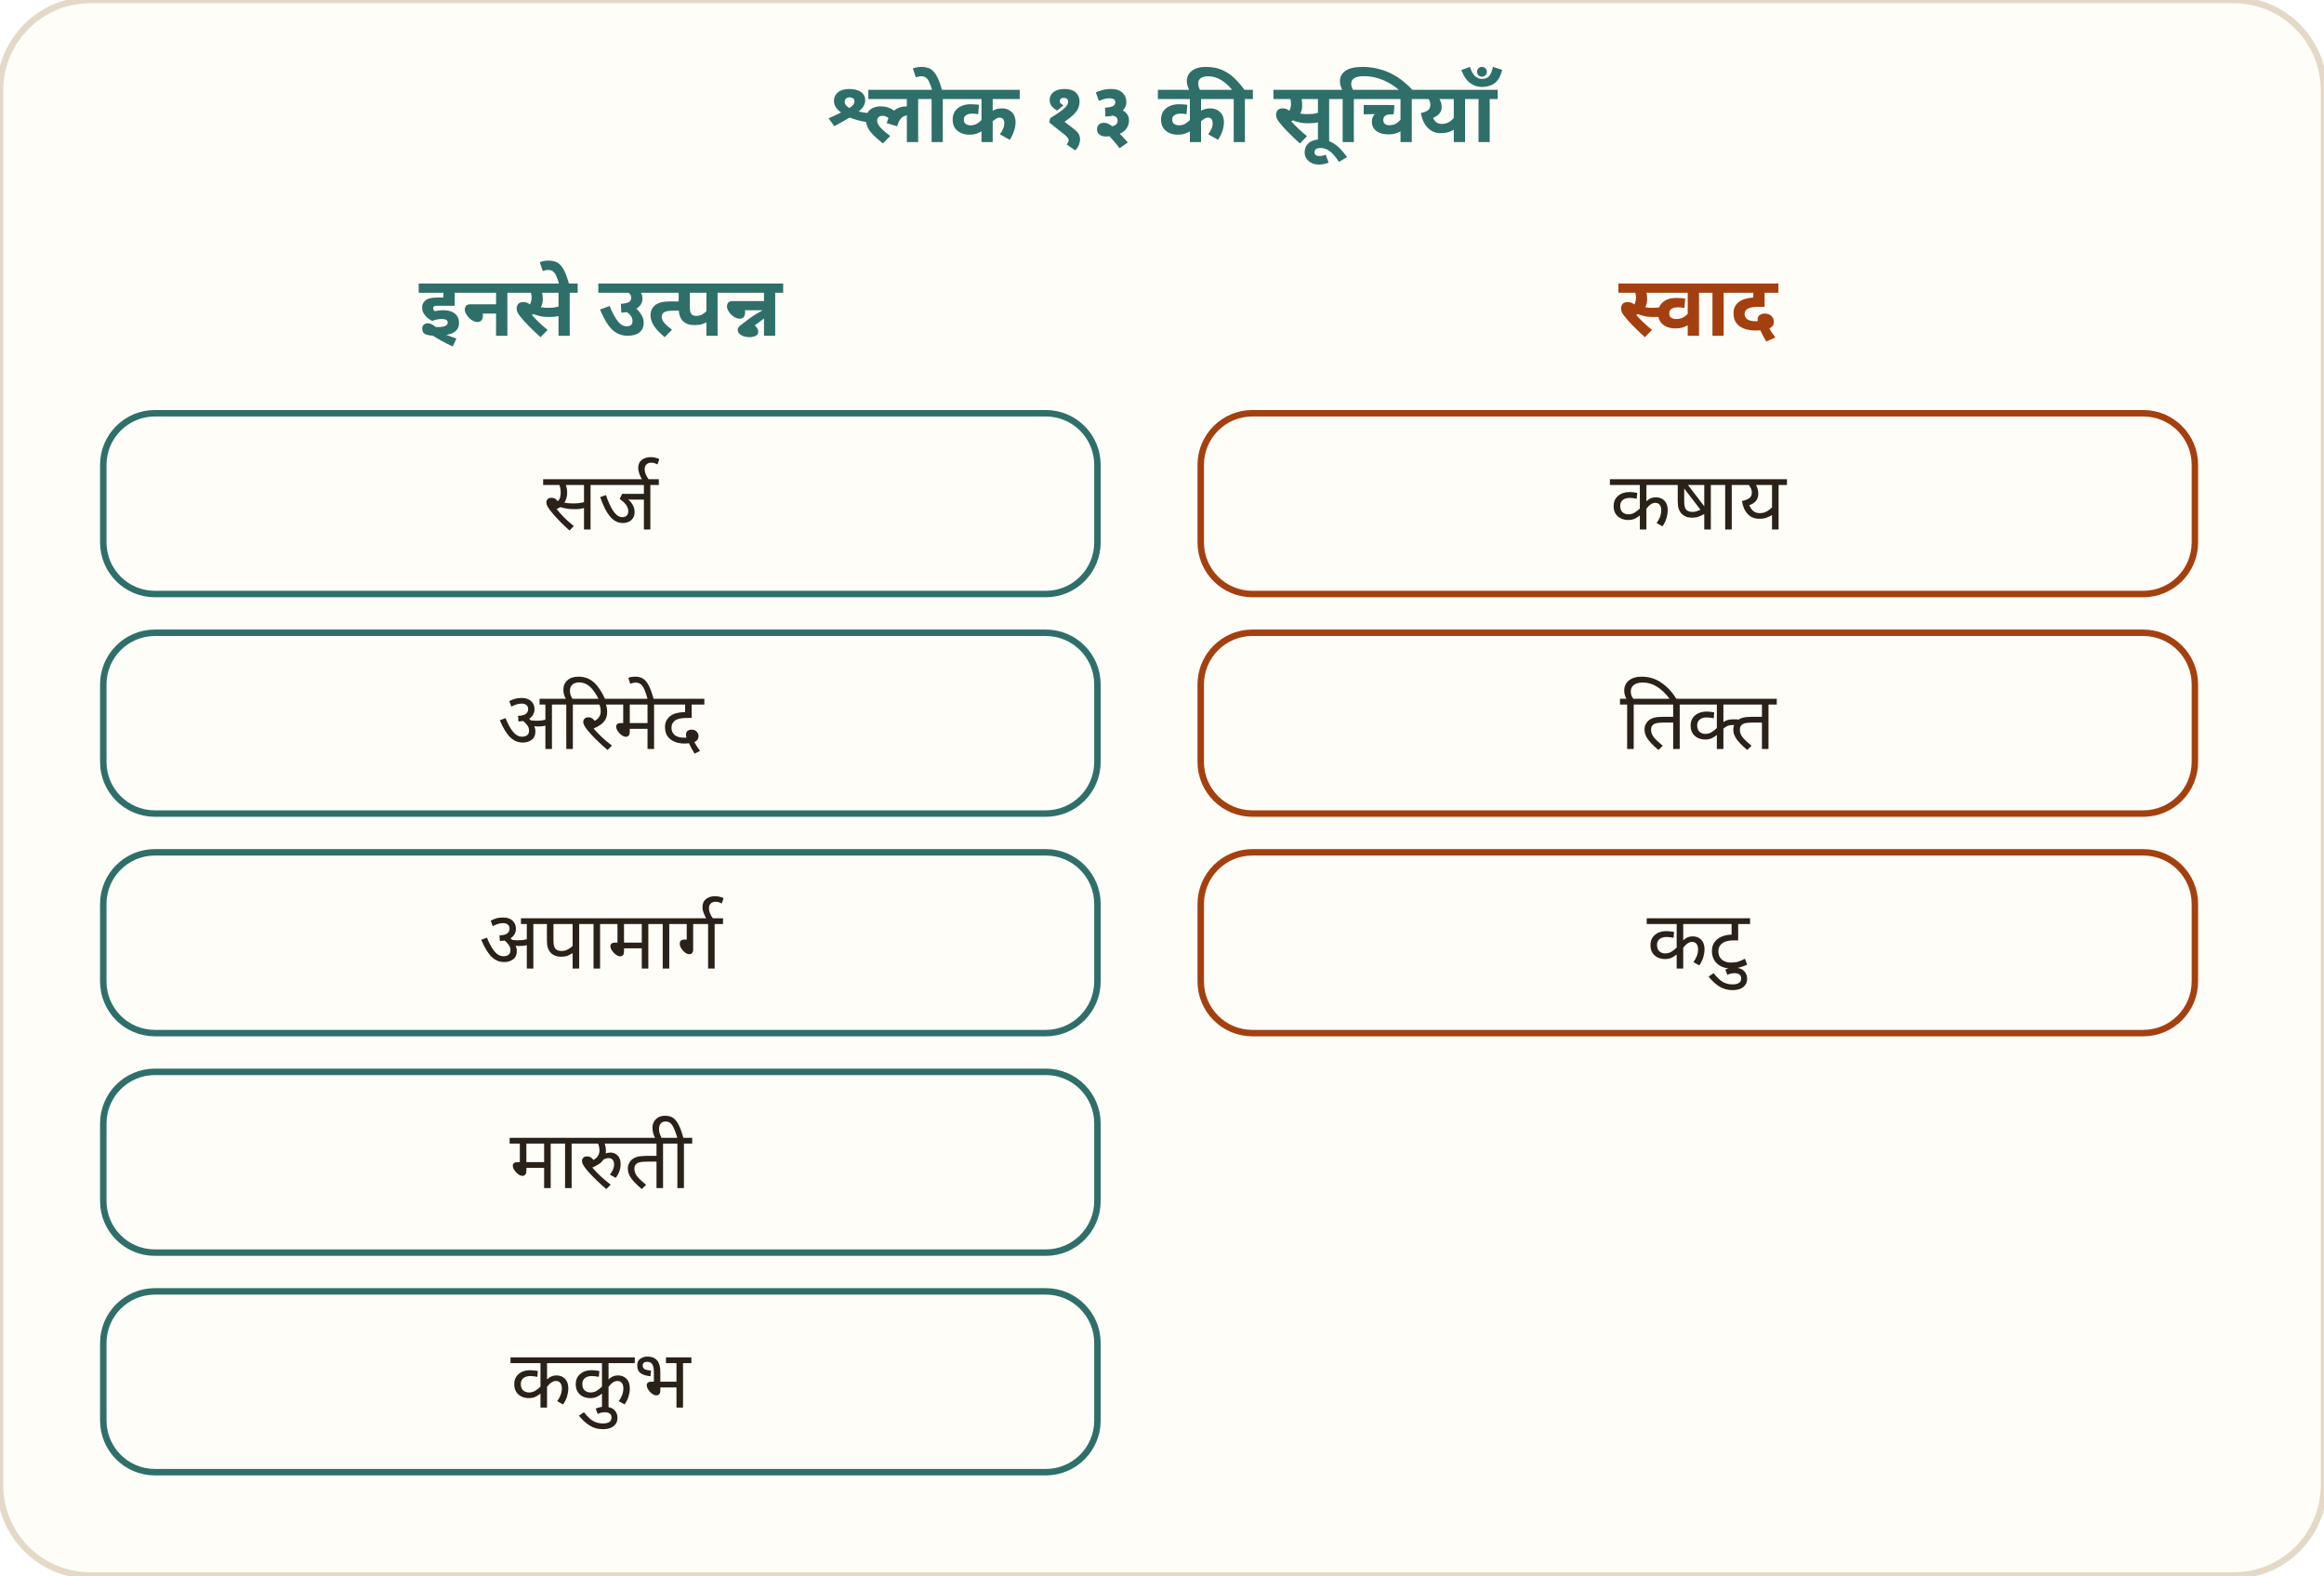
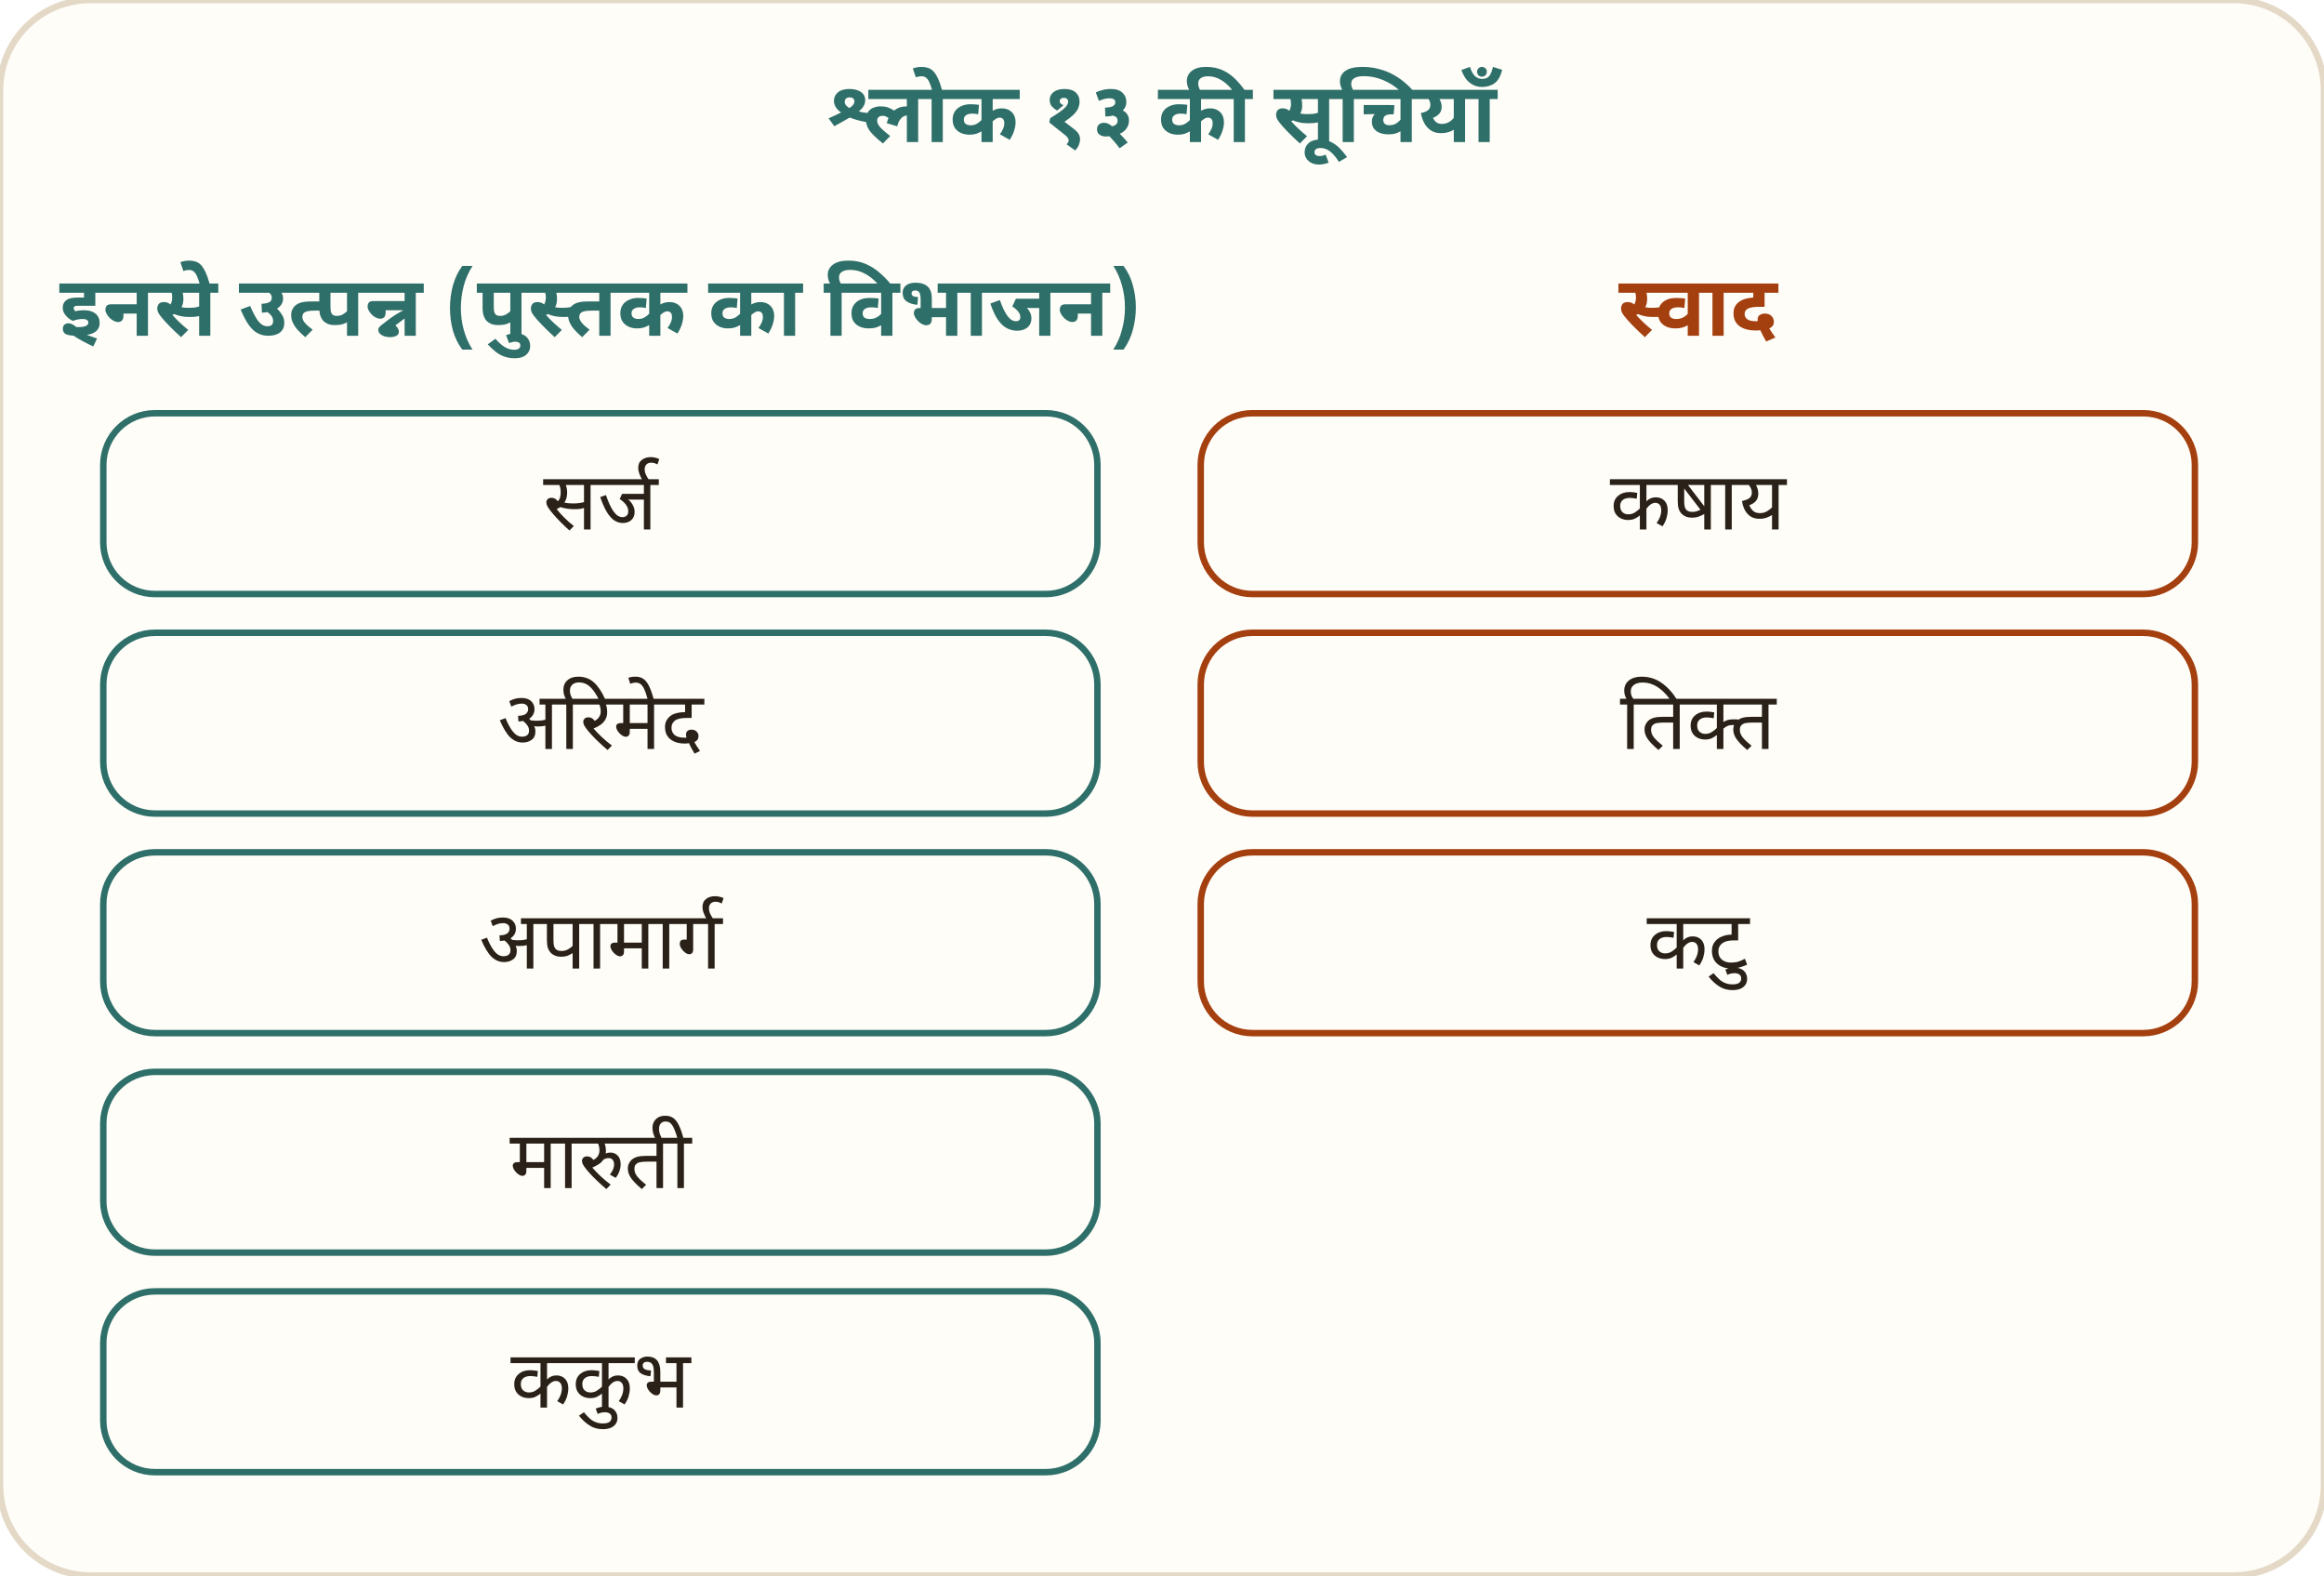
<svg xmlns="http://www.w3.org/2000/svg" viewBox="0 0 360 244" role="img">
  <rect width="360" height="244" rx="14" fill="#fffdf8" stroke="#e4d9c6" />
  <text x="180" y="22" font-family="'Noto Sans Devanagari','Mukta','Nirmala UI','Mangal',sans-serif" font-size="13" font-weight="700" fill="#2f6f6a" text-anchor="middle">श्लोक १३ की सूचियाँ</text>
-   <text x="93" y="52" font-family="'Noto Sans Devanagari','Mukta','Nirmala UI','Mangal',sans-serif" font-size="13" font-weight="700" fill="#2f6f6a" text-anchor="middle">इनसे उत्पन्न</text>
+   <text x="93" y="52" font-family="'Noto Sans Devanagari','Mukta','Nirmala UI','Mangal',sans-serif" font-size="13" font-weight="700" fill="#2f6f6a" text-anchor="middle">इनसे उत्पन्न (पुस्तक का विभाजन)</text>
  <rect x="16" y="64" width="154" height="28" rx="8" fill="#fffdf8" stroke="#2f6f6a" />
  <text x="93.0" y="82.0" font-family="'Noto Sans Devanagari','Mukta','Nirmala UI','Mangal',sans-serif" font-size="12.5" font-weight="500" fill="#2a2118" text-anchor="middle">सर्ज</text>
  <rect x="16" y="98" width="154" height="28" rx="8" fill="#fffdf8" stroke="#2f6f6a" />
  <text x="93.0" y="116.0" font-family="'Noto Sans Devanagari','Mukta','Nirmala UI','Mangal',sans-serif" font-size="12.5" font-weight="500" fill="#2a2118" text-anchor="middle">अरिमेद</text>
  <rect x="16" y="132" width="154" height="28" rx="8" fill="#fffdf8" stroke="#2f6f6a" />
  <text x="93.0" y="150.0" font-family="'Noto Sans Devanagari','Mukta','Nirmala UI','Mangal',sans-serif" font-size="12.5" font-weight="500" fill="#2a2118" text-anchor="middle">अपामार्ग</text>
  <rect x="16" y="166" width="154" height="28" rx="8" fill="#fffdf8" stroke="#2f6f6a" />
  <text x="93.0" y="184.0" font-family="'Noto Sans Devanagari','Mukta','Nirmala UI','Mangal',sans-serif" font-size="12.5" font-weight="500" fill="#2a2118" text-anchor="middle">मारुती</text>
  <rect x="16" y="200" width="154" height="28" rx="8" fill="#fffdf8" stroke="#2f6f6a" />
  <text x="93.0" y="218.0" font-family="'Noto Sans Devanagari','Mukta','Nirmala UI','Mangal',sans-serif" font-size="12.5" font-weight="500" fill="#2a2118" text-anchor="middle">ककुभ</text>
  <text x="263" y="52" font-family="'Noto Sans Devanagari','Mukta','Nirmala UI','Mangal',sans-serif" font-size="13" font-weight="700" fill="#a4400f" text-anchor="middle">स्वाद</text>
  <rect x="186" y="64" width="154" height="28" rx="8" fill="#fffdf8" stroke="#a4400f" />
  <text x="263.0" y="82.0" font-family="'Noto Sans Devanagari','Mukta','Nirmala UI','Mangal',sans-serif" font-size="12.5" font-weight="500" fill="#2a2118" text-anchor="middle">कषाय</text>
  <rect x="186" y="98" width="154" height="28" rx="8" fill="#fffdf8" stroke="#a4400f" />
  <text x="263.0" y="116.0" font-family="'Noto Sans Devanagari','Mukta','Nirmala UI','Mangal',sans-serif" font-size="12.5" font-weight="500" fill="#2a2118" text-anchor="middle">तिक्त</text>
  <rect x="186" y="132" width="154" height="28" rx="8" fill="#fffdf8" stroke="#a4400f" />
  <text x="263.0" y="150.0" font-family="'Noto Sans Devanagari','Mukta','Nirmala UI','Mangal',sans-serif" font-size="12.5" font-weight="500" fill="#2a2118" text-anchor="middle">कटु</text>
</svg>
